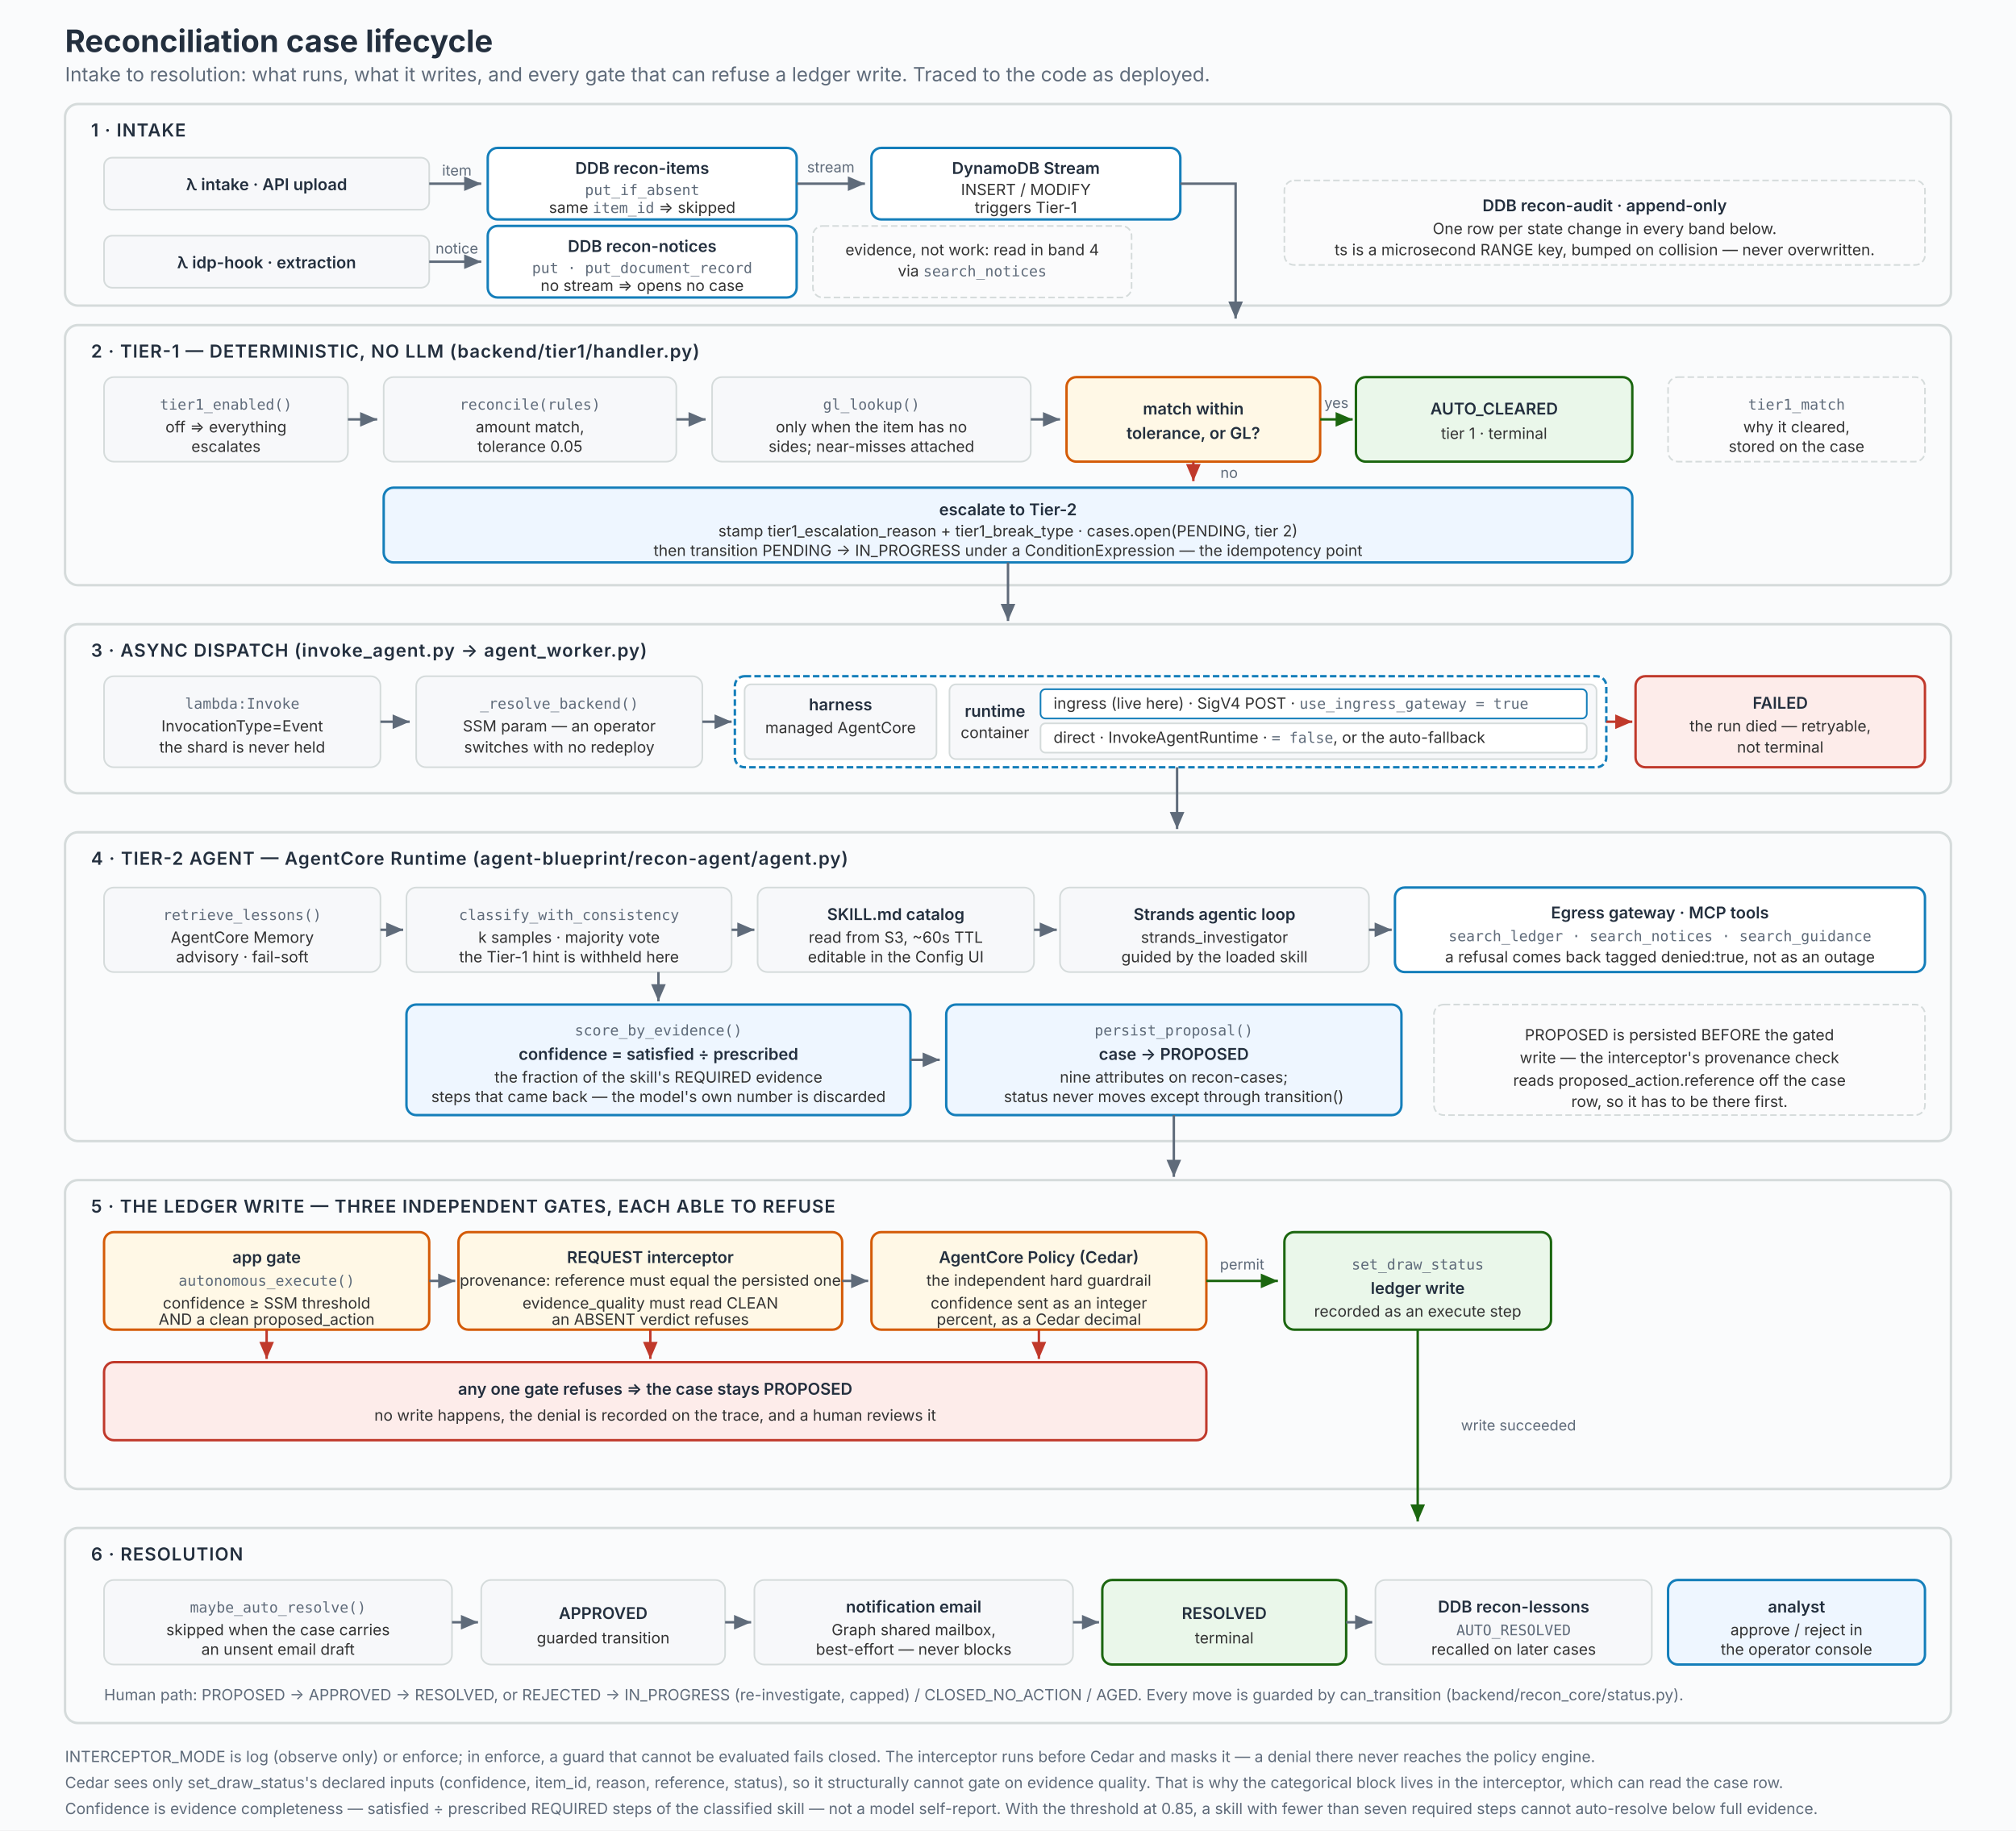
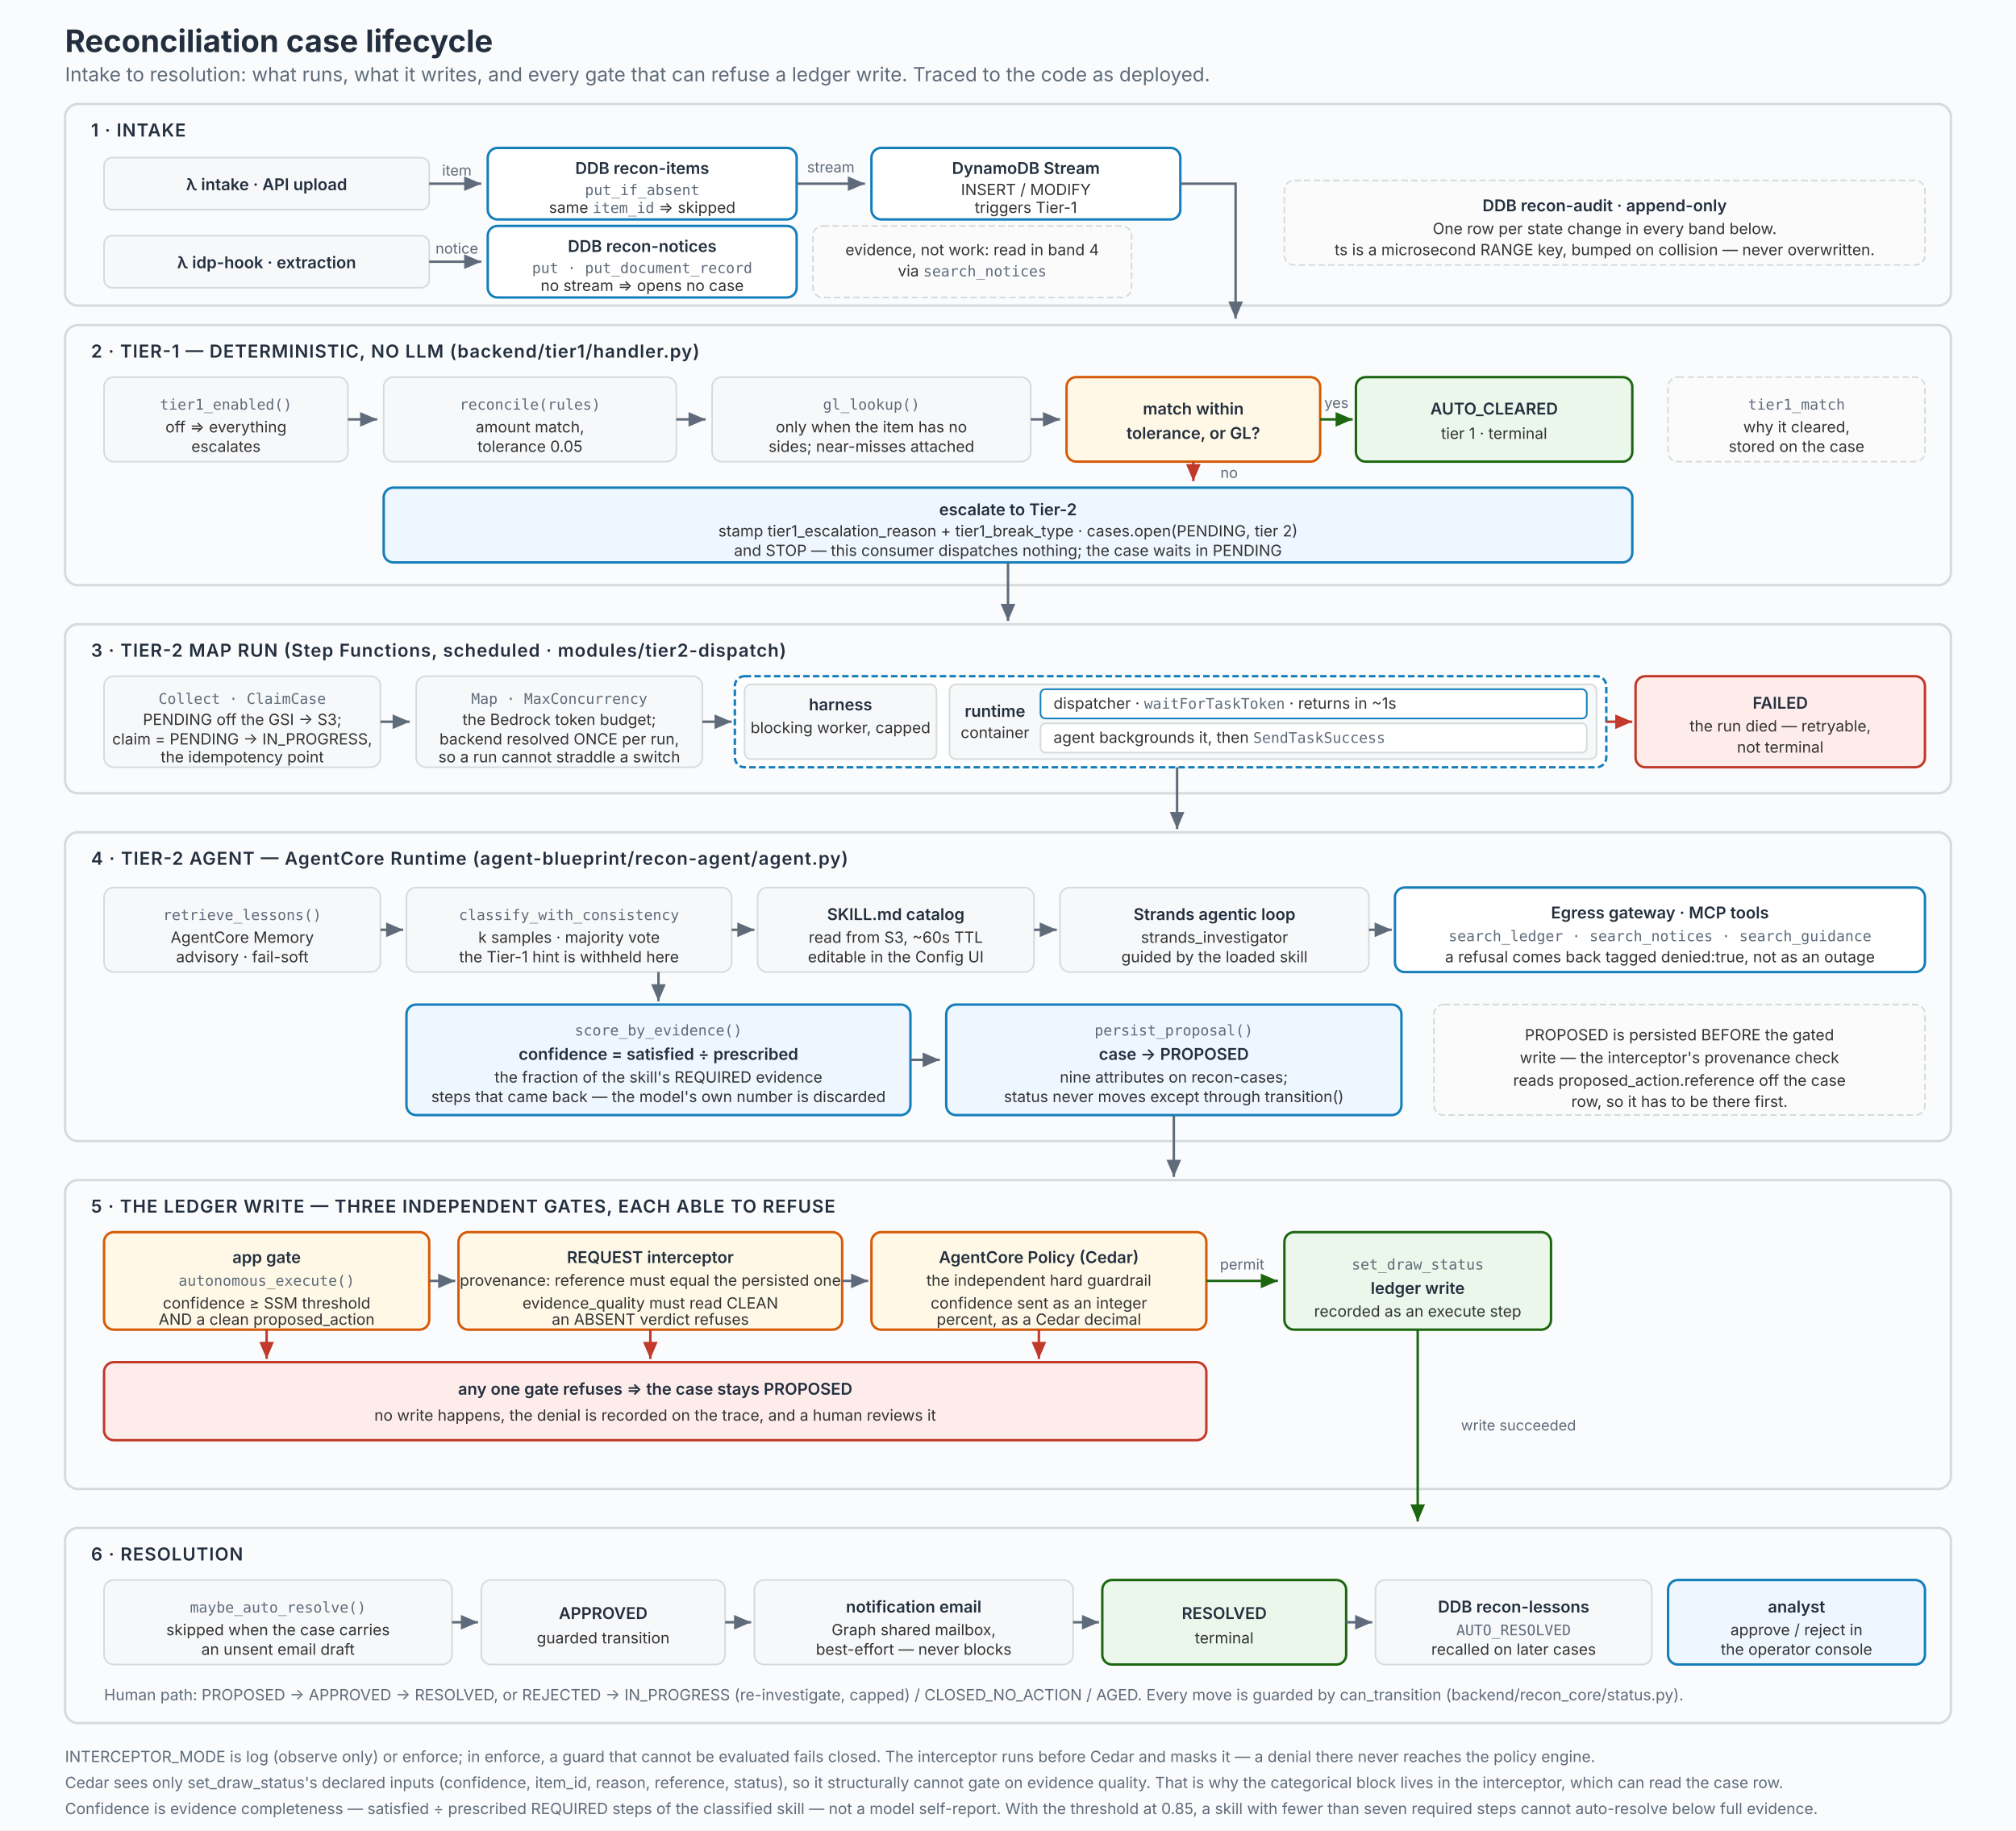
<svg xmlns="http://www.w3.org/2000/svg" viewBox="0 0 1240 1126">
  <style>
    text {
      font-family: -apple-system, BlinkMacSystemFont, "Segoe UI", sans-serif;
    }
    .title { font-size: 19px; font-weight: 700; fill: #232f3e; }
    .subtitle { font-size: 12px; fill: #5f6b7a; }
    .band-label { font-size: 11px; font-weight: 600; fill: #232f3e; letter-spacing: 0.5px; }
    .tb { font-size: 10px; font-weight: 600; fill: #232f3e; text-anchor: middle; }
    .t { font-size: 9.5px; fill: #333; text-anchor: middle; }
    .mono { font-size: 9px; fill: #5f6b7a; text-anchor: middle;
            font-family: ui-monospace, SFMono-Regular, Menlo, monospace; }
    .edge { font-size: 9px; fill: #5f6b7a; text-anchor: middle; }
    .foot { font-size: 9.5px; fill: #5f6b7a; }
    .arrow { stroke: #5f6b7a; stroke-width: 1.5; fill: none; marker-end: url(#ah); }
    .arrow-green { stroke: #1b660f; stroke-width: 1.5; fill: none; marker-end: url(#ah-green); }
    .arrow-red { stroke: #c0392b; stroke-width: 1.5; fill: none; marker-end: url(#ah-red); }
  </style>
  <defs>
    <marker id="ah" markerWidth="8" markerHeight="8" refX="7" refY="3" orient="auto">
      <path d="M0,0 L7,3 L0,6 Z" fill="#5f6b7a" />
    </marker>
    <marker id="ah-green" markerWidth="8" markerHeight="8" refX="7" refY="3" orient="auto">
      <path d="M0,0 L7,3 L0,6 Z" fill="#1b660f" />
    </marker>
    <marker id="ah-red" markerWidth="8" markerHeight="8" refX="7" refY="3" orient="auto">
      <path d="M0,0 L7,3 L0,6 Z" fill="#c0392b" />
    </marker>
  </defs>
  <rect x="0" y="0" width="1240" height="1126" fill="#fafbfc" />
  <text x="40" y="32" class="title">Reconciliation case lifecycle</text>
  <text x="40" y="50" class="subtitle">Intake to resolution: what runs, what it writes, and every gate that can refuse a ledger write. Traced to the code as deployed.</text>
  <rect x="40" y="64" width="1160" height="124" rx="8" fill="none" stroke="#d5dbdb" stroke-width="1.5" />
  <text x="56" y="84" class="band-label">1 · INTAKE</text>
  <rect x="64" y="97" width="200" height="32" rx="5" fill="#f7f8fa" stroke="#d5dbdb" />
  <text x="164" y="117" class="tb">λ intake · API upload</text>
  <path class="arrow" d="M264,113 L296,113" />
  <text x="281" y="108" class="edge">item</text>
  <rect x="300" y="91" width="190" height="44" rx="6" fill="#ffffff" stroke="#147eba" stroke-width="1.5" />
  <text x="395" y="107" class="tb">DDB recon-items</text>
  <text x="395" y="120" class="mono">put_if_absent</text>
  <text x="395" y="131" class="t">same <tspan class="mono">item_id</tspan> ⇒ skipped</text>
  <path class="arrow" d="M490,113 L532,113" />
  <text x="511" y="106" class="edge">stream</text>
  <rect x="536" y="91" width="190" height="44" rx="6" fill="#ffffff" stroke="#147eba" stroke-width="1.5" />
  <text x="631" y="107" class="tb">DynamoDB Stream</text>
  <text x="631" y="120" class="t">INSERT / MODIFY</text>
  <text x="631" y="131" class="t">triggers Tier-1</text>
  <rect x="64" y="145" width="200" height="32" rx="5" fill="#f7f8fa" stroke="#d5dbdb" />
  <text x="164" y="165" class="tb">λ idp-hook · extraction</text>
  <path class="arrow" d="M264,161 L296,161" />
  <text x="281" y="156" class="edge">notice</text>
  <rect x="300" y="139" width="190" height="44" rx="6" fill="#ffffff" stroke="#147eba" stroke-width="1.5" />
  <text x="395" y="155" class="tb">DDB recon-notices</text>
  <text x="395" y="168" class="mono">put · put_document_record</text>
  <text x="395" y="179" class="t">no stream ⇒ opens no case</text>
  <rect x="500" y="139" width="196" height="44" rx="6" fill="#fbfbfc" stroke="#d5dbdb" stroke-dasharray="4 2" />
  <text x="598" y="157" class="t">evidence, not work: read in band 4</text>
  <text x="598" y="170" class="t">via <tspan class="mono">search_notices</tspan>
  </text>
  <rect x="790" y="111" width="394" height="52" rx="6" fill="#fbfbfc" stroke="#d5dbdb" stroke-dasharray="4 2" />
  <text x="987" y="130" class="tb">DDB recon-audit · append-only</text>
  <text x="987" y="144" class="t">One row per state change in every band below.</text>
  <text x="987" y="157" class="t">ts is a microsecond RANGE key, bumped on collision — never overwritten.</text>
  <path class="arrow" d="M726,113 L760,113 L760,196" />
  <rect x="40" y="200" width="1160" height="160" rx="8" fill="none" stroke="#d5dbdb" stroke-width="1.5" />
  <text x="56" y="220" class="band-label">2 · TIER-1 — DETERMINISTIC, NO LLM (backend/tier1/handler.py)</text>
  <rect x="64" y="232" width="150" height="52" rx="6" fill="#f7f8fa" stroke="#d5dbdb" />
  <text x="139" y="252" class="mono">tier1_enabled()</text>
  <text x="139" y="266" class="t">off ⇒ everything</text>
  <text x="139" y="278" class="t">escalates</text>
  <path class="arrow" d="M214,258 L232,258" />
  <rect x="236" y="232" width="180" height="52" rx="6" fill="#f7f8fa" stroke="#d5dbdb" />
  <text x="326" y="252" class="mono">reconcile(rules)</text>
  <text x="326" y="266" class="t">amount match,</text>
  <text x="326" y="278" class="t">tolerance 0.05</text>
  <path class="arrow" d="M416,258 L434,258" />
  <rect x="438" y="232" width="196" height="52" rx="6" fill="#f7f8fa" stroke="#d5dbdb" />
  <text x="536" y="252" class="mono">gl_lookup()</text>
  <text x="536" y="266" class="t">only when the item has no</text>
  <text x="536" y="278" class="t">sides; near-misses attached</text>
  <path class="arrow" d="M634,258 L652,258" />
  <rect x="656" y="232" width="156" height="52" rx="6" fill="#fff8e6" stroke="#d45b07" stroke-width="1.5" />
  <text x="734" y="255" class="tb">match within</text>
  <text x="734" y="270" class="tb">tolerance, or GL?</text>
  <path class="arrow-green" d="M812,258 L832,258" />
  <text x="822" y="251" class="edge">yes</text>
  <rect x="834" y="232" width="170" height="52" rx="6" fill="#eaf7ea" stroke="#1b660f" stroke-width="1.5" />
  <text x="919" y="255" class="tb">AUTO_CLEARED</text>
  <text x="919" y="270" class="t">tier 1 · terminal</text>
  <rect x="1026" y="232" width="158" height="52" rx="6" fill="#fbfbfc" stroke="#d5dbdb" stroke-dasharray="4 2" />
  <text x="1105" y="252" class="mono">tier1_match</text>
  <text x="1105" y="266" class="t">why it cleared,</text>
  <text x="1105" y="278" class="t">stored on the case</text>
  <path class="arrow-red" d="M734,284 L734,296" />
  <text x="756" y="294" class="edge">no</text>
  <rect x="236" y="300" width="768" height="46" rx="6" fill="#eef6ff" stroke="#147eba" stroke-width="1.5" />
  <text x="620" y="317" class="tb">escalate to Tier-2</text>
  <text x="620" y="330" class="t">stamp tier1_escalation_reason + tier1_break_type · cases.open(PENDING, tier 2)</text>
-   <text x="620" y="342" class="t">then transition PENDING → IN_PROGRESS under a ConditionExpression — the idempotency point</text>
+   <text x="620" y="342" class="t">and STOP — this consumer dispatches nothing; the case waits in PENDING</text>
  <path class="arrow" d="M620,346 L620,382" />
  <rect x="40" y="384" width="1160" height="104" rx="8" fill="none" stroke="#d5dbdb" stroke-width="1.5" />
-   <text x="56" y="404" class="band-label">3 · ASYNC DISPATCH (invoke_agent.py → agent_worker.py)</text>
+   <text x="56" y="404" class="band-label">3 · TIER-2 MAP RUN (Step Functions, scheduled · modules/tier2-dispatch)</text>
  <rect x="64" y="416" width="170" height="56" rx="6" fill="#f7f8fa" stroke="#d5dbdb" />
-   <text x="149" y="436" class="mono">lambda:Invoke</text>
-   <text x="149" y="450" class="t">InvocationType=Event</text>
-   <text x="149" y="463" class="t">the shard is never held</text>
+   <text x="149" y="433" class="mono">Collect · ClaimCase</text>
+   <text x="149" y="446" class="t">PENDING off the GSI → S3;</text>
+   <text x="149" y="458" class="t">claim = PENDING → IN_PROGRESS,</text>
+   <text x="149" y="469" class="t">the idempotency point</text>
  <path class="arrow" d="M234,444 L252,444" />
  <rect x="256" y="416" width="176" height="56" rx="6" fill="#f7f8fa" stroke="#d5dbdb" />
-   <text x="344" y="436" class="mono">_resolve_backend()</text>
-   <text x="344" y="450" class="t">SSM param — an operator</text>
-   <text x="344" y="463" class="t">switches with no redeploy</text>
+   <text x="344" y="433" class="mono">Map · MaxConcurrency</text>
+   <text x="344" y="446" class="t">the Bedrock token budget;</text>
+   <text x="344" y="458" class="t">backend resolved ONCE per run,</text>
+   <text x="344" y="469" class="t">so a run cannot straddle a switch</text>
  <path class="arrow" d="M432,444 L450,444" />
  <rect x="452" y="416" width="536" height="56" rx="6" fill="#ffffff" stroke="#147eba" stroke-width="1.5" stroke-dasharray="4 2" />
  <rect x="458" y="421" width="118" height="46" rx="4" fill="#f7f8fa" stroke="#d5dbdb" />
  <text x="517" y="437" class="tb">harness</text>
-   <text x="517" y="451" class="t">managed AgentCore</text>
+   <text x="517" y="451" class="t">blocking worker, capped</text>
  <rect x="584" y="421" width="398" height="46" rx="4" fill="#f7f8fa" stroke="#d5dbdb" />
  <text x="612" y="441" class="tb">runtime</text>
  <text x="612" y="454" class="t">container</text>
  <rect x="640" y="424" width="336" height="18" rx="3" fill="#ffffff" stroke="#147eba" />
-   <text x="648" y="436" class="t" style="text-anchor: start">ingress (live here) · SigV4 POST · <tspan class="mono">use_ingress_gateway = true</tspan>
+   <text x="648" y="436" class="t" style="text-anchor: start">dispatcher · <tspan class="mono">waitForTaskToken</tspan> · returns in ~1s</text>
+   <rect x="640" y="445" width="336" height="18" rx="3" fill="#ffffff" stroke="#d5dbdb" />
+   <text x="648" y="457" class="t" style="text-anchor: start">agent backgrounds it, then <tspan class="mono">SendTaskSuccess</tspan>
  </text>
-   <rect x="640" y="445" width="336" height="18" rx="3" fill="#ffffff" stroke="#d5dbdb" />
-   <text x="648" y="457" class="t" style="text-anchor: start">direct · InvokeAgentRuntime · <tspan class="mono">= false</tspan>, or the auto-fallback</text>
  <path class="arrow-red" d="M988,444 L1004,444" />
  <rect x="1006" y="416" width="178" height="56" rx="6" fill="#fdecea" stroke="#c0392b" stroke-width="1.5" />
  <text x="1095" y="436" class="tb">FAILED</text>
  <text x="1095" y="450" class="t">the run died — retryable,</text>
  <text x="1095" y="463" class="t">not terminal</text>
  <path class="arrow" d="M724,472 L724,510" />
  <rect x="40" y="512" width="1160" height="190" rx="8" fill="none" stroke="#d5dbdb" stroke-width="1.5" />
  <text x="56" y="532" class="band-label">4 · TIER-2 AGENT — AgentCore Runtime (agent-blueprint/recon-agent/agent.py)</text>
  <rect x="64" y="546" width="170" height="52" rx="6" fill="#f7f8fa" stroke="#d5dbdb" />
  <text x="149" y="566" class="mono">retrieve_lessons()</text>
  <text x="149" y="580" class="t">AgentCore Memory</text>
  <text x="149" y="592" class="t">advisory · fail-soft</text>
  <path class="arrow" d="M234,572 L248,572" />
  <rect x="250" y="546" width="200" height="52" rx="6" fill="#f7f8fa" stroke="#d5dbdb" />
  <text x="350" y="566" class="mono">classify_with_consistency</text>
  <text x="350" y="580" class="t">k samples · majority vote</text>
  <text x="350" y="592" class="t">the Tier-1 hint is withheld here</text>
  <path class="arrow" d="M450,572 L464,572" />
  <rect x="466" y="546" width="170" height="52" rx="6" fill="#f7f8fa" stroke="#d5dbdb" />
  <text x="551" y="566" class="tb">SKILL.md catalog</text>
  <text x="551" y="580" class="t">read from S3, ~60s TTL</text>
  <text x="551" y="592" class="t">editable in the Config UI</text>
  <path class="arrow" d="M636,572 L650,572" />
  <rect x="652" y="546" width="190" height="52" rx="6" fill="#f7f8fa" stroke="#d5dbdb" />
  <text x="747" y="566" class="tb">Strands agentic loop</text>
  <text x="747" y="580" class="t">strands_investigator</text>
  <text x="747" y="592" class="t">guided by the loaded skill</text>
  <path class="arrow" d="M842,572 L856,572" />
  <rect x="858" y="546" width="326" height="52" rx="6" fill="#ffffff" stroke="#147eba" stroke-width="1.5" />
  <text x="1021" y="565" class="tb">Egress gateway · MCP tools</text>
  <text x="1021" y="579" class="mono">search_ledger · search_notices · search_guidance</text>
  <text x="1021" y="592" class="t">a refusal comes back tagged denied:true, not as an outage</text>
  <path class="arrow" d="M405,598 L405,616" />
  <rect x="250" y="618" width="310" height="68" rx="6" fill="#eef6ff" stroke="#147eba" stroke-width="1.5" />
  <text x="405" y="637" class="mono">score_by_evidence()</text>
  <text x="405" y="652" class="tb">confidence = satisfied ÷ prescribed</text>
  <text x="405" y="666" class="t">the fraction of the skill's REQUIRED evidence</text>
  <text x="405" y="678" class="t">steps that came back — the model's own number is discarded</text>
  <path class="arrow" d="M560,652 L578,652" />
  <rect x="582" y="618" width="280" height="68" rx="6" fill="#eef6ff" stroke="#147eba" stroke-width="1.5" />
  <text x="722" y="637" class="mono">persist_proposal()</text>
  <text x="722" y="652" class="tb">case → PROPOSED</text>
  <text x="722" y="666" class="t">nine attributes on recon-cases;</text>
  <text x="722" y="678" class="t">status never moves except through transition()</text>
  <rect x="882" y="618" width="302" height="68" rx="6" fill="#fbfbfc" stroke="#d5dbdb" stroke-dasharray="4 2" />
  <text x="1033" y="640" class="t">PROPOSED is persisted BEFORE the gated</text>
  <text x="1033" y="654" class="t">write — the interceptor's provenance check</text>
  <text x="1033" y="668" class="t">reads proposed_action.reference off the case</text>
  <text x="1033" y="681" class="t">row, so it has to be there first.</text>
  <path class="arrow" d="M722,686 L722,724" />
  <rect x="40" y="726" width="1160" height="190" rx="8" fill="none" stroke="#d5dbdb" stroke-width="1.5" />
  <text x="56" y="746" class="band-label">5 · THE LEDGER WRITE — THREE INDEPENDENT GATES, EACH ABLE TO REFUSE</text>
  <rect x="64" y="758" width="200" height="60" rx="6" fill="#fff8e6" stroke="#d45b07" stroke-width="1.5" />
  <text x="164" y="777" class="tb">app gate</text>
  <text x="164" y="791" class="mono">autonomous_execute()</text>
  <text x="164" y="805" class="t">confidence ≥ SSM threshold</text>
  <text x="164" y="815" class="t">AND a clean proposed_action</text>
  <path class="arrow" d="M264,788 L280,788" />
  <rect x="282" y="758" width="236" height="60" rx="6" fill="#fff8e6" stroke="#d45b07" stroke-width="1.5" />
  <text x="400" y="777" class="tb">REQUEST interceptor</text>
  <text x="400" y="791" class="t">provenance: reference must equal the persisted one</text>
  <text x="400" y="805" class="t">evidence_quality must read CLEAN</text>
  <text x="400" y="815" class="t">an ABSENT verdict refuses</text>
  <path class="arrow" d="M518,788 L534,788" />
  <rect x="536" y="758" width="206" height="60" rx="6" fill="#fff8e6" stroke="#d45b07" stroke-width="1.5" />
  <text x="639" y="777" class="tb">AgentCore Policy (Cedar)</text>
  <text x="639" y="791" class="t">the independent hard guardrail</text>
  <text x="639" y="805" class="t">confidence sent as an integer</text>
  <text x="639" y="815" class="t">percent, as a Cedar decimal</text>
  <path class="arrow-green" d="M742,788 L786,788" />
  <text x="764" y="781" class="edge">permit</text>
  <rect x="790" y="758" width="164" height="60" rx="6" fill="#eaf7ea" stroke="#1b660f" stroke-width="1.5" />
  <text x="872" y="781" class="mono">set_draw_status</text>
  <text x="872" y="796" class="tb">ledger write</text>
  <text x="872" y="810" class="t">recorded as an execute step</text>
  <path class="arrow-red" d="M164,818 L164,836" />
  <path class="arrow-red" d="M400,818 L400,836" />
  <path class="arrow-red" d="M639,818 L639,836" />
  <rect x="64" y="838" width="678" height="48" rx="6" fill="#fdecea" stroke="#c0392b" stroke-width="1.5" />
  <text x="403" y="858" class="tb">any one gate refuses ⇒ the case stays PROPOSED</text>
  <text x="403" y="874" class="t">no write happens, the denial is recorded on the trace, and a human reviews it</text>
  <path class="arrow-green" d="M872,818 L872,936" />
  <text x="934" y="880" class="edge">write succeeded</text>
  <rect x="40" y="940" width="1160" height="120" rx="8" fill="none" stroke="#d5dbdb" stroke-width="1.5" />
  <text x="56" y="960" class="band-label">6 · RESOLUTION</text>
  <rect x="64" y="972" width="214" height="52" rx="6" fill="#f7f8fa" stroke="#d5dbdb" />
  <text x="171" y="992" class="mono">maybe_auto_resolve()</text>
  <text x="171" y="1006" class="t">skipped when the case carries</text>
  <text x="171" y="1018" class="t">an unsent email draft</text>
  <path class="arrow" d="M278,998 L294,998" />
  <rect x="296" y="972" width="150" height="52" rx="6" fill="#f7f8fa" stroke="#d5dbdb" />
  <text x="371" y="996" class="tb">APPROVED</text>
  <text x="371" y="1011" class="t">guarded transition</text>
  <path class="arrow" d="M446,998 L462,998" />
  <rect x="464" y="972" width="196" height="52" rx="6" fill="#f7f8fa" stroke="#d5dbdb" />
  <text x="562" y="992" class="tb">notification email</text>
  <text x="562" y="1006" class="t">Graph shared mailbox,</text>
  <text x="562" y="1018" class="t">best-effort — never blocks</text>
  <path class="arrow" d="M660,998 L676,998" />
  <rect x="678" y="972" width="150" height="52" rx="6" fill="#eaf7ea" stroke="#1b660f" stroke-width="1.5" />
  <text x="753" y="996" class="tb">RESOLVED</text>
  <text x="753" y="1011" class="t">terminal</text>
  <path class="arrow" d="M828,998 L844,998" />
  <rect x="846" y="972" width="170" height="52" rx="6" fill="#f7f8fa" stroke="#d5dbdb" />
  <text x="931" y="992" class="tb">DDB recon-lessons</text>
  <text x="931" y="1006" class="mono">AUTO_RESOLVED</text>
  <text x="931" y="1018" class="t">recalled on later cases</text>
  <rect x="1026" y="972" width="158" height="52" rx="6" fill="#eef6ff" stroke="#147eba" stroke-width="1.5" />
  <text x="1105" y="992" class="tb">analyst</text>
  <text x="1105" y="1006" class="t">approve / reject in</text>
  <text x="1105" y="1018" class="t">the operator console</text>
  <text x="64" y="1046" class="foot">Human path: PROPOSED → APPROVED → RESOLVED, or REJECTED → IN_PROGRESS (re-investigate, capped) / CLOSED_NO_ACTION / AGED. Every move is guarded by can_transition (backend/recon_core/status.py).</text>
  <text x="40" y="1084" class="foot">INTERCEPTOR_MODE is log (observe only) or enforce; in enforce, a guard that cannot be evaluated fails closed. The interceptor runs before Cedar and masks it — a denial there never reaches the policy engine.</text>
  <text x="40" y="1100" class="foot">Cedar sees only set_draw_status's declared inputs (confidence, item_id, reason, reference, status), so it structurally cannot gate on evidence quality. That is why the categorical block lives in the interceptor, which can read the case row.</text>
  <text x="40" y="1116" class="foot">Confidence is evidence completeness — satisfied ÷ prescribed REQUIRED steps of the classified skill — not a model self-report. With the threshold at 0.85, a skill with fewer than seven required steps cannot auto-resolve below full evidence.</text>
</svg>
